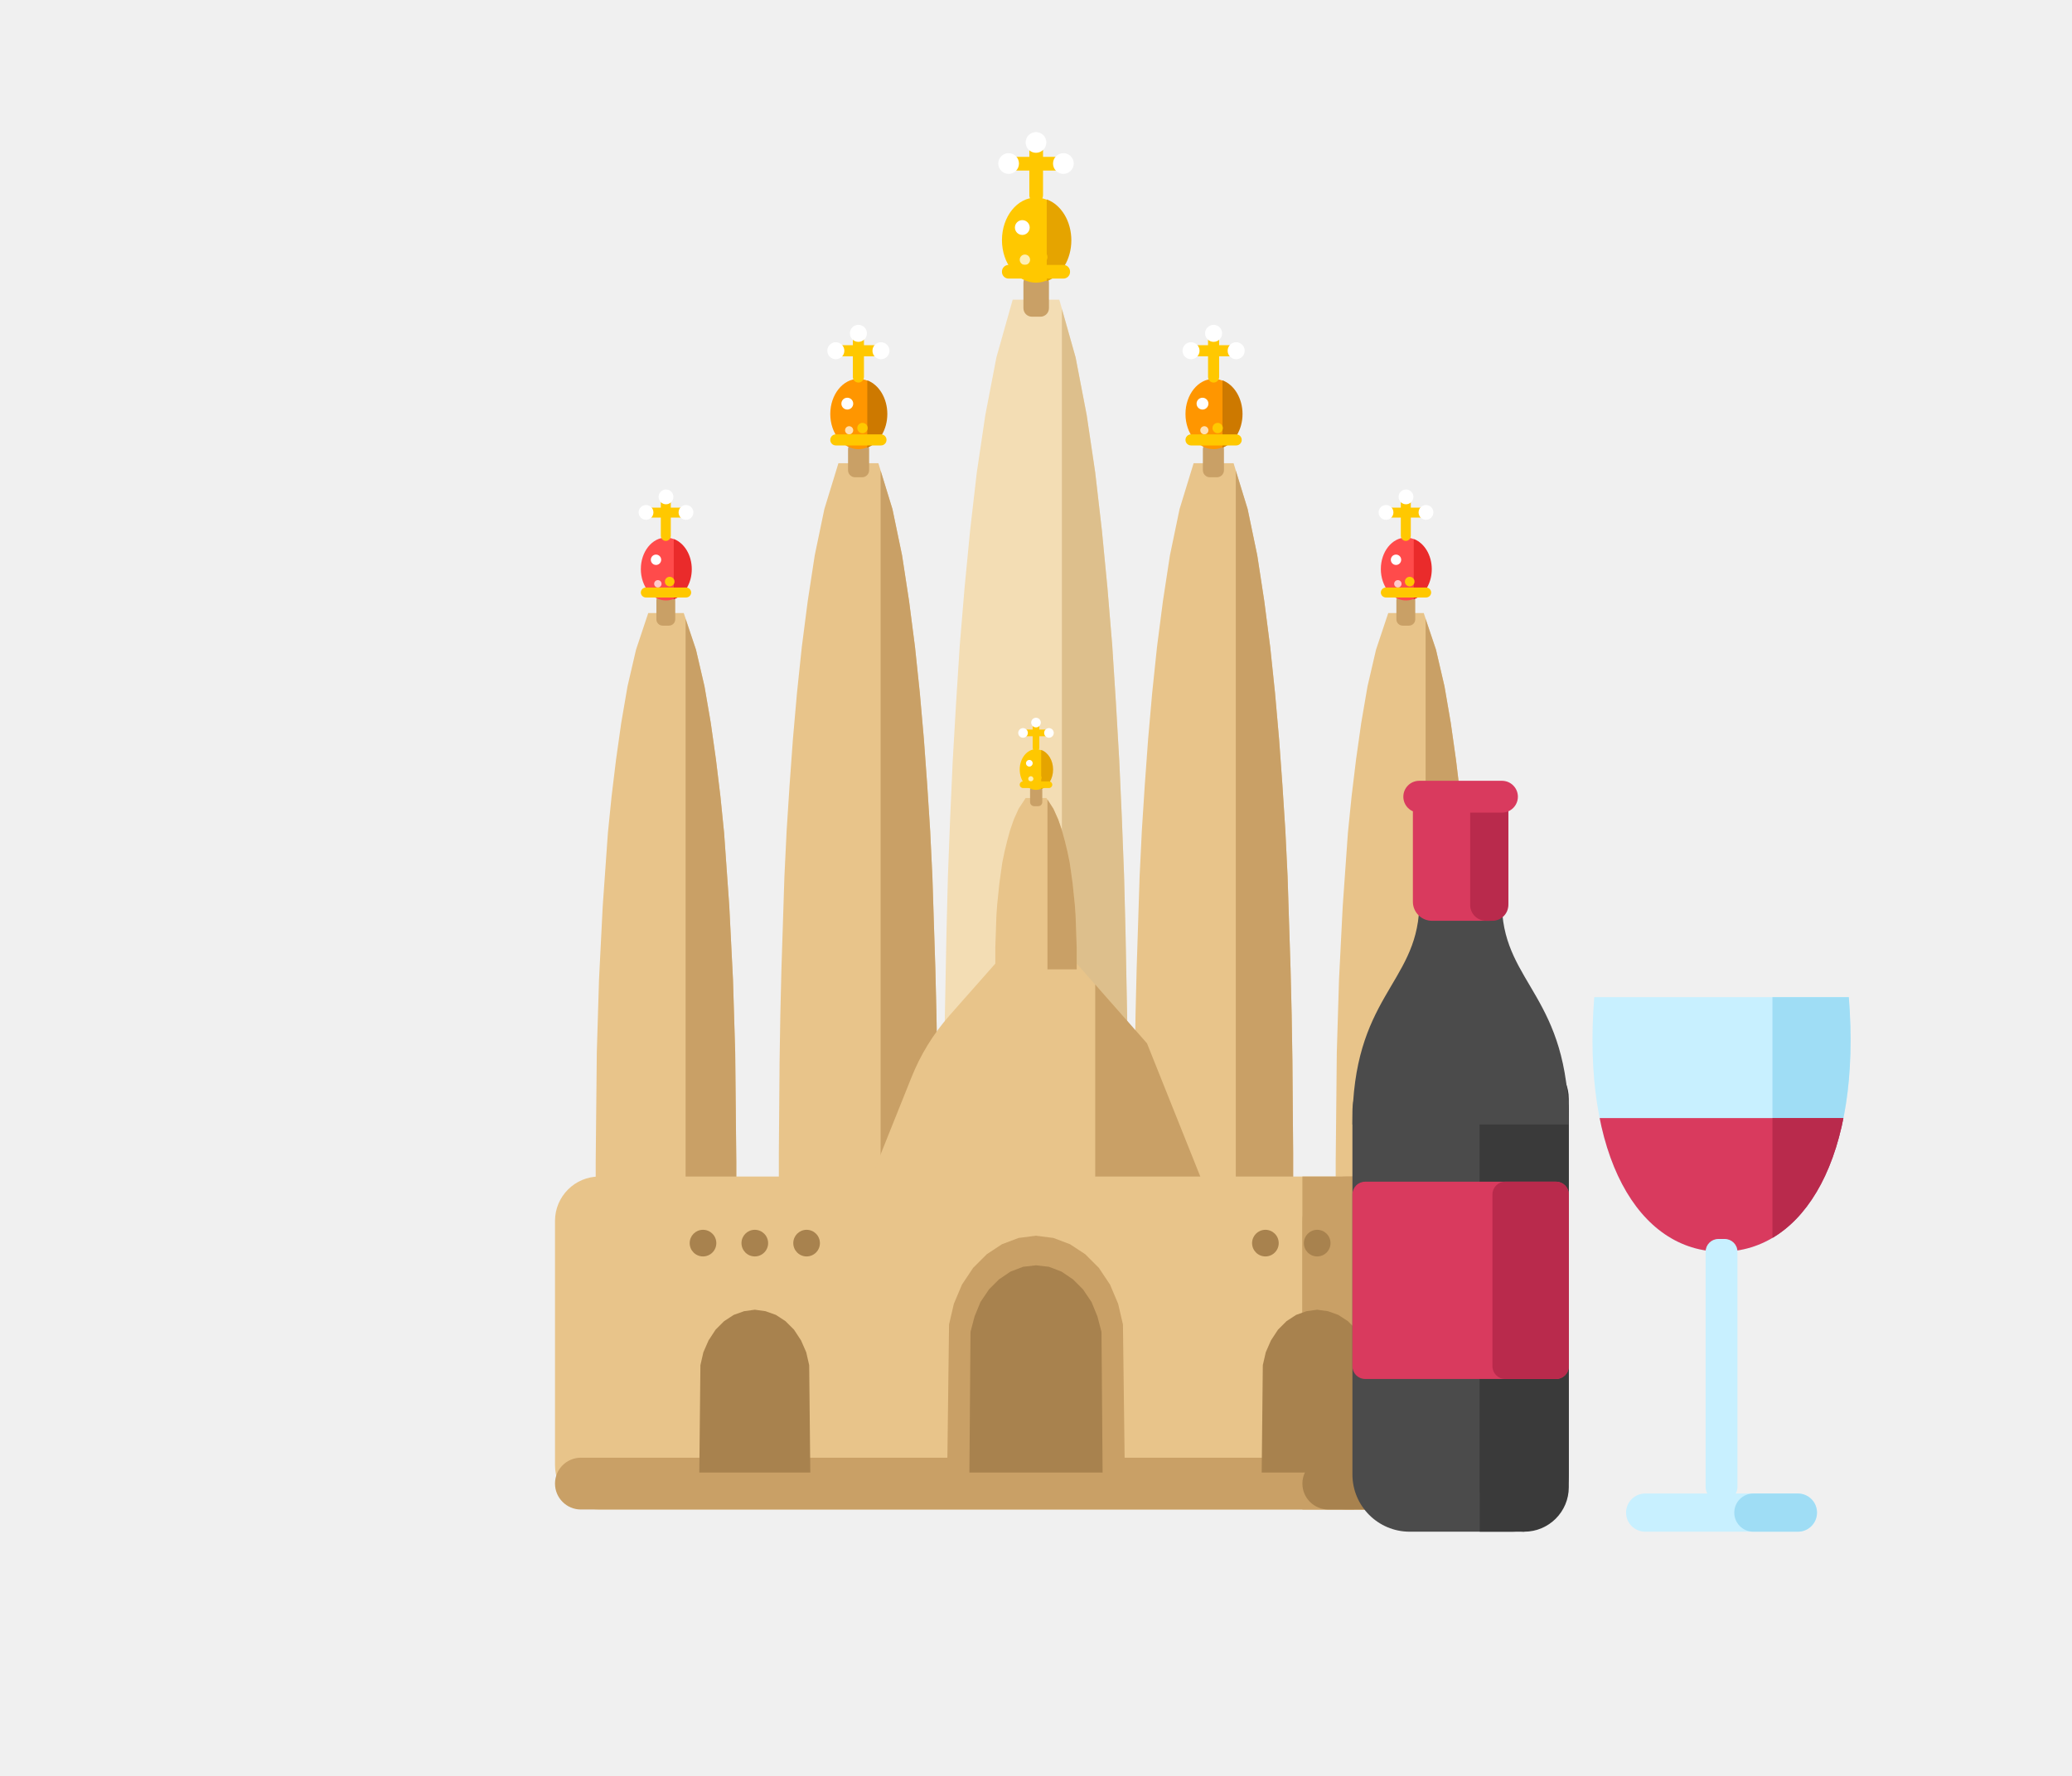
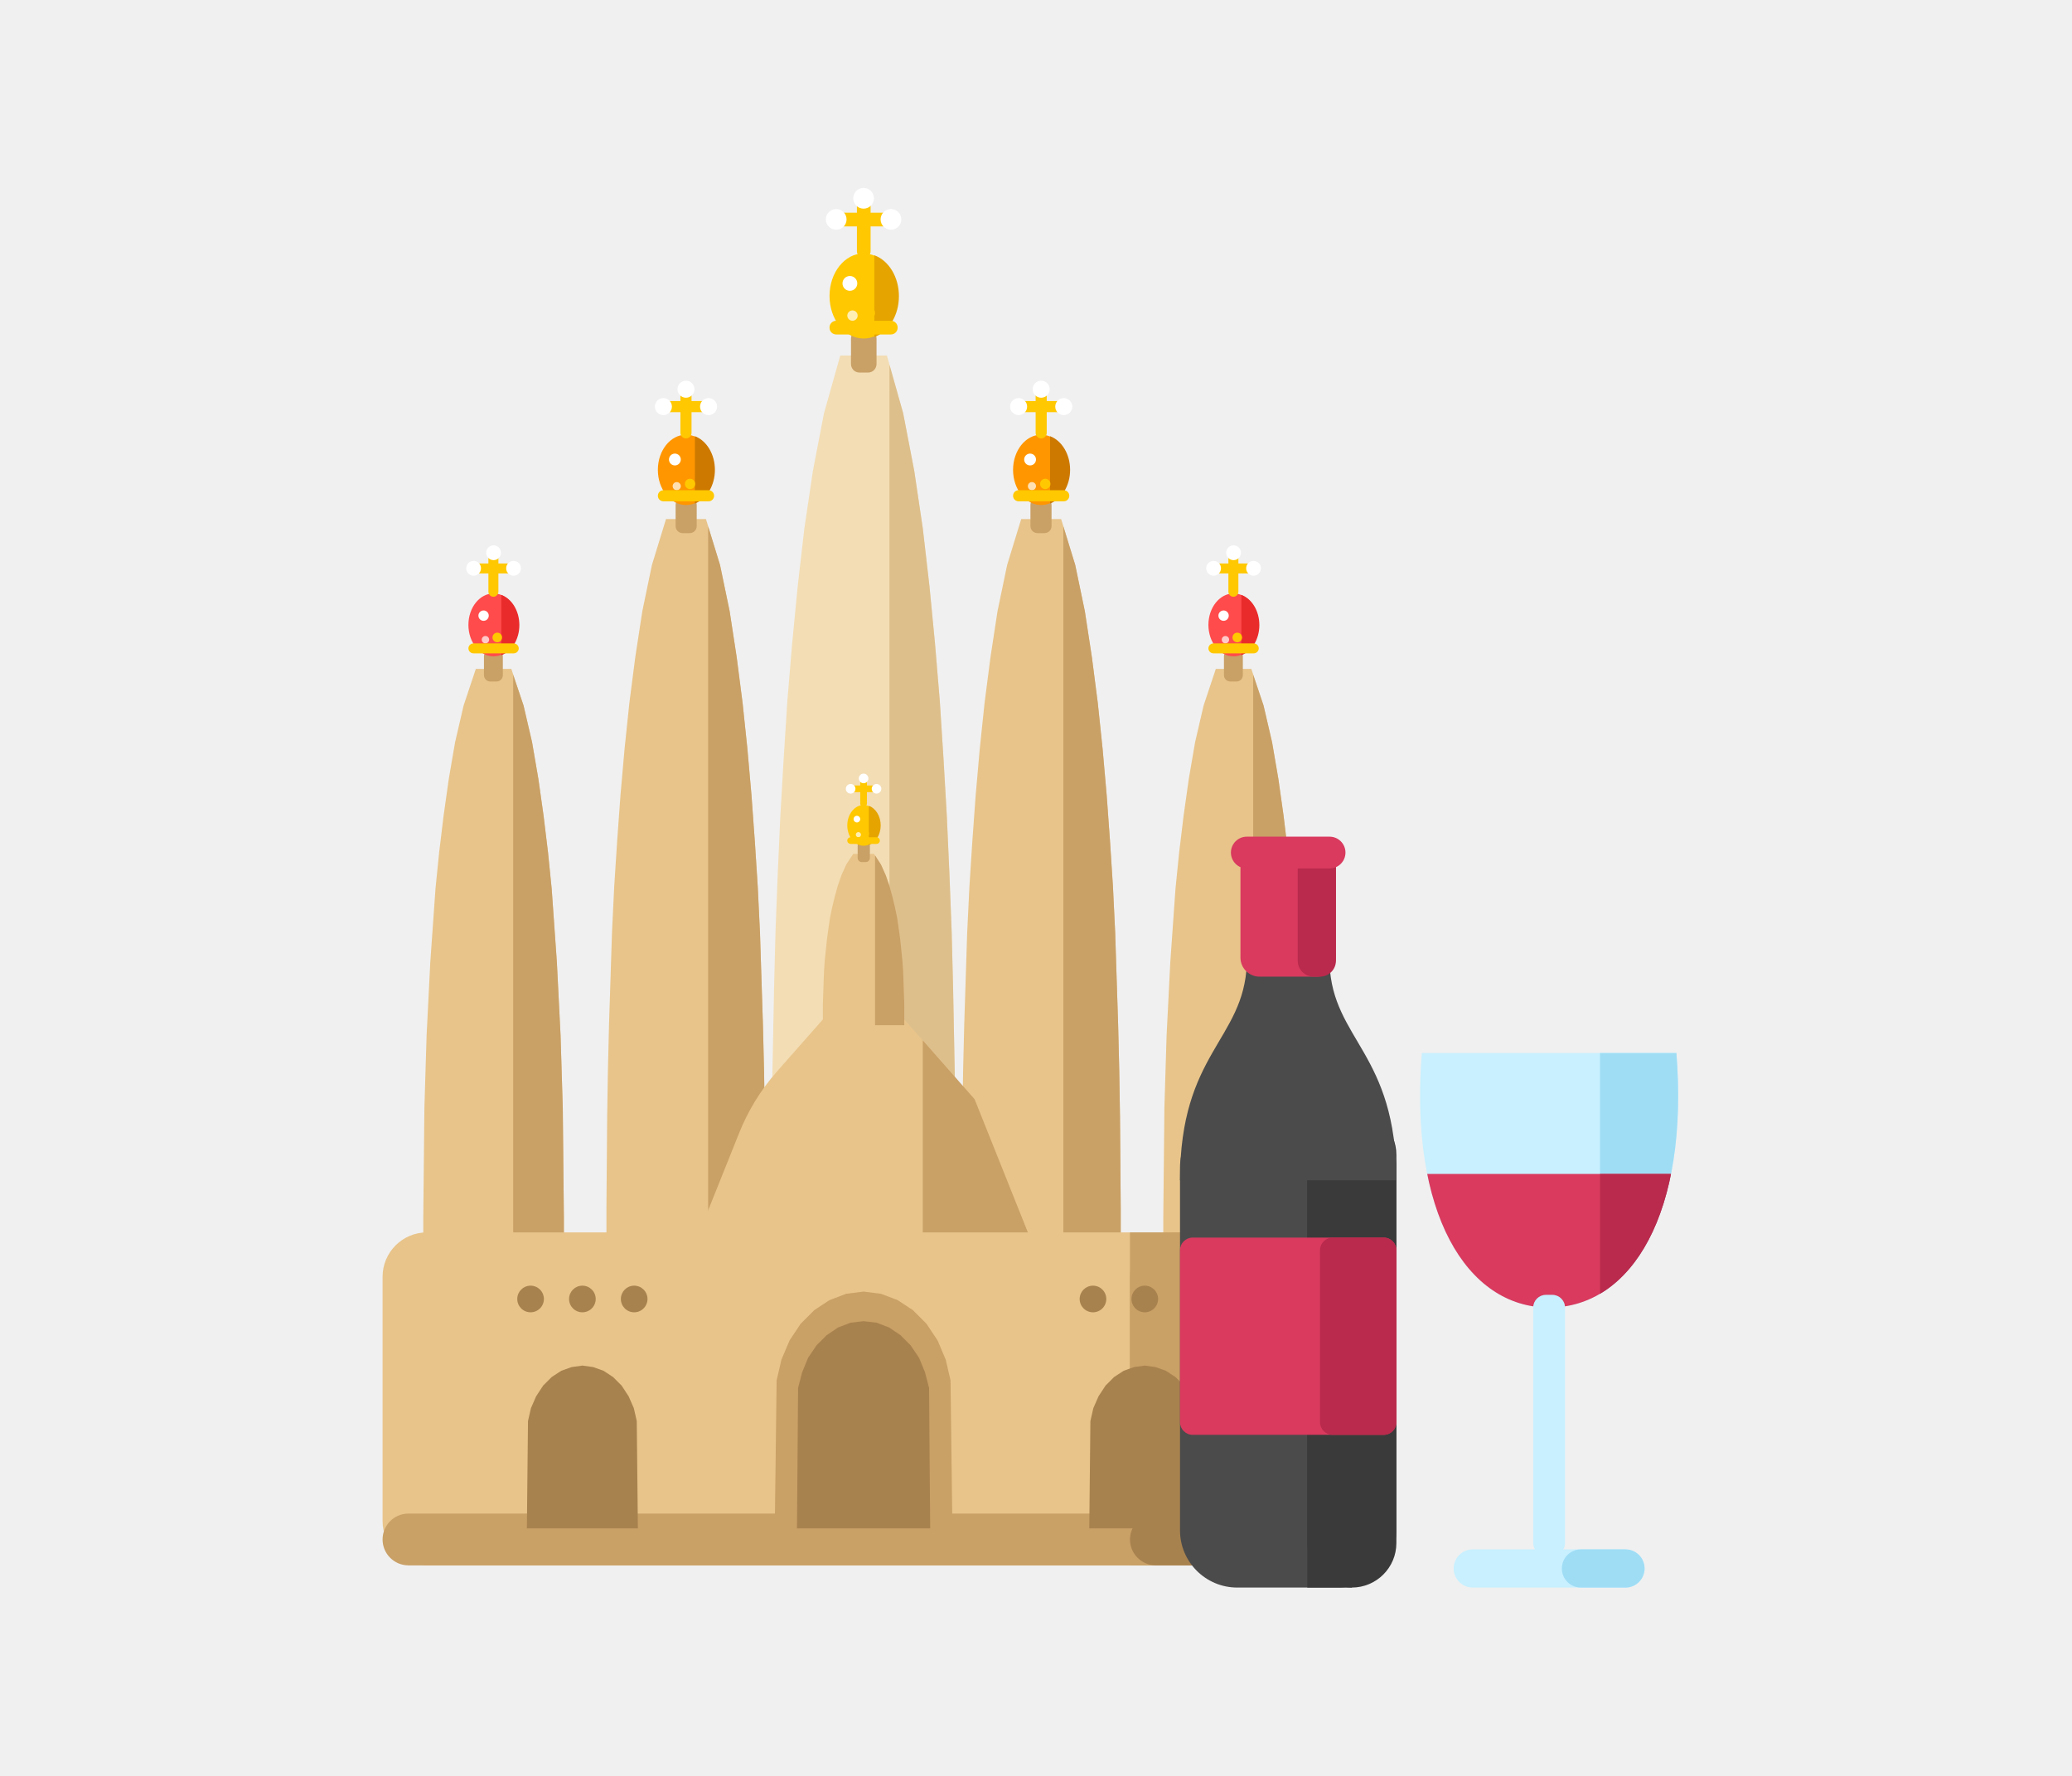
<svg xmlns="http://www.w3.org/2000/svg" viewBox="0 0 560 480" width="560" height="480">
-   <path d="M255 330L255 314.4L255.1 298.9L255.2 283.3L255.5 267.8L255.8 252.2L256.2 236.6L256.8 221.1L257.5 205.5L258.4 190L259.4 174.4L260.7 158.8L262.2 143.3L264 127.7L266.3 112.2L269.3 96.6L273.7 81L286.3 81L290.7 96.6L293.7 112.2L296 127.7L297.8 143.3L299.3 158.8L300.6 174.4L301.6 190L302.5 205.5L303.2 221.1L303.8 236.6L304.2 252.2L304.5 267.8L304.8 283.3L304.9 298.9L305 314.4L305 330Z" fill="#F3DDB4" />
-   <path d="M287 330L287 83.5L290.7 96.6L293.7 112.2L296 127.7L297.8 143.3L299.3 158.8L300.6 174.4L301.6 190L302.5 205.5L303.2 221.1L303.8 236.6L304.2 252.2L304.5 267.8L304.8 283.3L304.9 298.9L305 314.4L305 330Z" fill="#DDBF8C" />
-   <rect x="276.6" y="74.1" width="6.9" height="11.5" rx="2.3" fill="#C9A066" />
-   <ellipse cx="280" cy="64.9" rx="9.2" ry="11.5" fill="#FFC800" />
-   <path d="M282.9 53.9A9.2 11.5 0 0 1 282.9 76Z" fill="#E5A400" />
-   <circle cx="276.3" cy="61.5" r="2" fill="#FFFFFF" />
-   <circle cx="281.4" cy="69.5" r="1.7" fill="#FFC800" />
-   <circle cx="277" cy="70.2" r="1.4" fill="#FFFFFF" opacity=".7" />
-   <rect x="270.8" y="71.6" width="18.4" height="3.7" rx="1.8" fill="#FFC800" />
-   <rect x="278.2" y="38.5" width="3.7" height="16.1" rx="1.8" fill="#FFC800" />
-   <rect x="272.6" y="42.4" width="14.7" height="3.7" rx="1.8" fill="#FFC800" />
-   <circle cx="280" cy="38.5" r="2.8" fill="#FFFFFF" />
-   <circle cx="272.6" cy="44.2" r="2.8" fill="#FFFFFF" />
-   <circle cx="287.4" cy="44.2" r="2.8" fill="#FFFFFF" />
-   <path d="M161 324L161 314.1L161.1 304.2L161.2 294.3L161.3 284.4L161.6 274.5L161.9 264.7L162.4 254.8L162.9 244.9L163.6 235L164.3 225.1L165.3 215.2L166.5 205.3L167.9 195.4L169.6 185.5L171.9 175.6L175.2 165.7L184.8 165.7L188.1 175.6L190.4 185.5L192.1 195.4L193.5 205.3L194.7 215.2L195.7 225.1L196.4 235L197.1 244.9L197.6 254.8L198.1 264.7L198.4 274.5L198.7 284.4L198.8 294.3L198.9 304.2L199 314.1L199 324Z" fill="#E8C48A" />
-   <path d="M185.3 324L185.3 167.3L188.1 175.6L190.4 185.5L192.1 195.4L193.5 205.3L194.7 215.2L195.7 225.1L196.4 235L197.1 244.9L197.6 254.8L198.1 264.7L198.4 274.5L198.7 284.4L198.8 294.3L198.9 304.2L199 314.1L199 324Z" fill="#C9A066" />
-   <rect x="177.4" y="160.6" width="5.1" height="8.5" rx="1.7" fill="#C9A066" />
-   <ellipse cx="180" cy="153.8" rx="6.8" ry="8.5" fill="#FF4B4B" />
-   <path d="M182.1 145.7A6.8 8.5 0 0 1 182.1 162Z" fill="#EA2B2B" />
-   <circle cx="177.3" cy="151.3" r="1.4" fill="#FFFFFF" />
-   <circle cx="181" cy="157.2" r="1.3" fill="#FFC800" />
-   <circle cx="177.8" cy="157.8" r="1" fill="#FFFFFF" opacity=".7" />
-   <rect x="173.2" y="158.8" width="13.6" height="2.7" rx="1.4" fill="#FFC800" />
-   <rect x="178.6" y="134.3" width="2.7" height="11.9" rx="1.4" fill="#FFC800" />
-   <rect x="174.6" y="137.2" width="10.9" height="2.7" rx="1.4" fill="#FFC800" />
-   <circle cx="180" cy="134.3" r="2" fill="#FFFFFF" />
-   <circle cx="174.6" cy="138.5" r="2" fill="#FFFFFF" />
-   <circle cx="185.4" cy="138.5" r="2" fill="#FFFFFF" />
-   <path d="M361 324L361 314.1L361.1 304.2L361.2 294.3L361.3 284.4L361.6 274.5L361.9 264.7L362.4 254.8L362.9 244.9L363.6 235L364.3 225.1L365.3 215.2L366.5 205.3L367.9 195.4L369.6 185.5L371.9 175.6L375.2 165.7L384.8 165.7L388.1 175.6L390.4 185.5L392.1 195.4L393.5 205.3L394.7 215.2L395.7 225.1L396.4 235L397.1 244.9L397.6 254.8L398.1 264.7L398.4 274.5L398.7 284.4L398.8 294.3L398.9 304.2L399 314.1L399 324Z" fill="#E8C48A" />
-   <path d="M385.3 324L385.3 167.3L388.1 175.6L390.4 185.5L392.1 195.4L393.5 205.3L394.7 215.2L395.7 225.1L396.4 235L397.1 244.9L397.6 254.8L398.1 264.7L398.4 274.5L398.7 284.4L398.8 294.3L398.9 304.2L399 314.1L399 324Z" fill="#C9A066" />
-   <rect x="377.4" y="160.6" width="5.1" height="8.5" rx="1.7" fill="#C9A066" />
-   <ellipse cx="380" cy="153.8" rx="6.8" ry="8.5" fill="#FF4B4B" />
-   <path d="M382.1 145.7A6.8 8.5 0 0 1 382.1 162Z" fill="#EA2B2B" />
-   <circle cx="377.3" cy="151.3" r="1.4" fill="#FFFFFF" />
-   <circle cx="381" cy="157.2" r="1.3" fill="#FFC800" />
-   <circle cx="377.8" cy="157.8" r="1" fill="#FFFFFF" opacity=".7" />
-   <rect x="373.2" y="158.8" width="13.6" height="2.7" rx="1.4" fill="#FFC800" />
-   <rect x="378.6" y="134.3" width="2.7" height="11.9" rx="1.4" fill="#FFC800" />
-   <rect x="374.6" y="137.2" width="10.9" height="2.7" rx="1.4" fill="#FFC800" />
-   <circle cx="380" cy="134.3" r="2" fill="#FFFFFF" />
-   <circle cx="374.6" cy="138.5" r="2" fill="#FFFFFF" />
-   <circle cx="385.4" cy="138.5" r="2" fill="#FFFFFF" />
-   <path d="M210.5 324L210.5 311.6L210.6 299.2L210.7 286.7L210.9 274.3L211.2 261.9L211.6 249.5L212 237L212.6 224.6L213.4 212.2L214.3 199.8L215.4 187.3L216.7 174.9L218.3 162.5L220.2 150.1L222.8 137.6L226.6 125.2L237.4 125.2L241.2 137.6L243.8 150.1L245.7 162.5L247.3 174.9L248.6 187.3L249.7 199.8L250.6 212.2L251.4 224.6L252 237L252.4 249.5L252.8 261.9L253.1 274.3L253.3 286.7L253.4 299.2L253.5 311.6L253.5 324Z" fill="#E8C48A" />
-   <path d="M238 324L238 127.2L241.2 137.6L243.8 150.1L245.7 162.5L247.3 174.9L248.6 187.3L249.7 199.8L250.6 212.2L251.4 224.6L252 237L252.4 249.5L252.8 261.9L253.1 274.3L253.3 286.7L253.4 299.2L253.5 311.6L253.5 324Z" fill="#C9A066" />
-   <rect x="229.2" y="119.5" width="5.7" height="9.5" rx="1.9" fill="#C9A066" />
-   <ellipse cx="232" cy="111.9" rx="7.6" ry="9.5" fill="#FF9600" />
-   <path d="M234.4 102.8A7.6 9.5 0 0 1 234.4 121Z" fill="#CD7900" />
-   <circle cx="229" cy="109.1" r="1.6" fill="#FFFFFF" />
-   <circle cx="233.1" cy="115.7" r="1.4" fill="#FFC800" />
-   <circle cx="229.5" cy="116.3" r="1.1" fill="#FFFFFF" opacity=".7" />
-   <rect x="224.4" y="117.4" width="15.2" height="3" rx="1.5" fill="#FFC800" />
-   <rect x="230.5" y="90.1" width="3" height="13.3" rx="1.5" fill="#FFC800" />
-   <rect x="225.9" y="93.3" width="12.2" height="3" rx="1.5" fill="#FFC800" />
-   <circle cx="232" cy="90.1" r="2.3" fill="#FFFFFF" />
-   <circle cx="225.9" cy="94.8" r="2.3" fill="#FFFFFF" />
-   <circle cx="238.1" cy="94.8" r="2.3" fill="#FFFFFF" />
-   <path d="M306.5 324L306.5 311.6L306.6 299.2L306.7 286.7L306.9 274.3L307.2 261.9L307.6 249.5L308 237L308.6 224.6L309.4 212.2L310.3 199.8L311.4 187.3L312.7 174.9L314.3 162.5L316.2 150.1L318.8 137.6L322.6 125.2L333.4 125.2L337.2 137.6L339.8 150.1L341.7 162.5L343.3 174.9L344.6 187.3L345.7 199.8L346.6 212.2L347.4 224.6L348 237L348.4 249.5L348.8 261.9L349.1 274.3L349.3 286.7L349.4 299.2L349.5 311.6L349.5 324Z" fill="#E8C48A" />
-   <path d="M334 324L334 127.2L337.2 137.6L339.8 150.1L341.7 162.5L343.3 174.9L344.6 187.3L345.7 199.8L346.6 212.2L347.4 224.6L348 237L348.4 249.5L348.8 261.9L349.1 274.3L349.3 286.7L349.4 299.2L349.5 311.6L349.5 324Z" fill="#C9A066" />
-   <rect x="325.1" y="119.5" width="5.7" height="9.5" rx="1.9" fill="#C9A066" />
-   <ellipse cx="328" cy="111.9" rx="7.6" ry="9.5" fill="#FF9600" />
-   <path d="M330.4 102.8A7.6 9.5 0 0 1 330.4 121Z" fill="#CD7900" />
-   <circle cx="325" cy="109.1" r="1.6" fill="#FFFFFF" />
-   <circle cx="329.1" cy="115.7" r="1.4" fill="#FFC800" />
-   <circle cx="325.5" cy="116.3" r="1.1" fill="#FFFFFF" opacity=".7" />
-   <rect x="320.4" y="117.4" width="15.2" height="3" rx="1.5" fill="#FFC800" />
-   <rect x="326.5" y="90.1" width="3" height="13.3" rx="1.5" fill="#FFC800" />
-   <rect x="321.9" y="93.3" width="12.2" height="3" rx="1.5" fill="#FFC800" />
-   <circle cx="328" cy="90.1" r="2.3" fill="#FFFFFF" />
-   <circle cx="321.9" cy="94.8" r="2.3" fill="#FFFFFF" />
-   <circle cx="334.1" cy="94.8" r="2.3" fill="#FFFFFF" />
-   <path d="M234 322L246.3 291.3Q250 282 256.6 274.5L274.7 254Q280 248 285.3 254L303.4 274.5Q310 282 313.7 291.3L326 322Z" fill="#E8C48A" />
-   <path d="M296 322L296 266.1L310 282L326 322Z" fill="#C9A066" />
-   <path d="M269 262L269 259.1L269 256.2L269.1 253.3L269.2 250.4L269.3 247.5L269.5 244.6L269.8 241.7L270.1 238.8L270.5 235.9L270.9 233.1L271.5 230.2L272.2 227.3L273 224.4L274 221.5L275.3 218.6L277.2 215.7L282.8 215.7L284.7 218.6L286 221.5L287 224.4L287.8 227.3L288.5 230.2L289.1 233.1L289.5 235.9L289.9 238.8L290.2 241.7L290.5 244.6L290.7 247.5L290.8 250.4L290.9 253.3L291 256.2L291 259.1L291 262Z" fill="#E8C48A" />
-   <path d="M283.1 262L283.1 216.1L284.7 218.6L286 221.5L287 224.4L287.8 227.3L288.5 230.2L289.1 233.1L289.5 235.9L289.9 238.8L290.2 241.7L290.5 244.6L290.7 247.5L290.8 250.4L290.9 253.3L291 256.2L291 259.1L291 262Z" fill="#C9A066" />
-   <rect x="278.4" y="212.4" width="3.3" height="5.5" rx="1.1" fill="#C9A066" />
-   <ellipse cx="280" cy="208" rx="4.4" ry="5.5" fill="#FFC800" />
-   <path d="M281.4 202.7A4.4 5.5 0 0 1 281.4 213.3Z" fill="#E5A400" />
-   <circle cx="278.2" cy="206.3" r="0.9" fill="#FFFFFF" />
-   <circle cx="280.7" cy="210.2" r="0.8" fill="#FFC800" />
-   <circle cx="278.6" cy="210.5" r="0.7" fill="#FFFFFF" opacity=".7" />
-   <rect x="275.6" y="211.2" width="8.8" height="1.8" rx="0.9" fill="#FFC800" />
-   <rect x="279.1" y="195.3" width="1.8" height="7.7" rx="0.9" fill="#FFC800" />
-   <rect x="276.5" y="197.2" width="7" height="1.8" rx="0.9" fill="#FFC800" />
-   <circle cx="280" cy="195.3" r="1.3" fill="#FFFFFF" />
-   <circle cx="276.5" cy="198.1" r="1.3" fill="#FFFFFF" />
-   <circle cx="283.5" cy="198.1" r="1.3" fill="#FFFFFF" />
-   <rect x="150" y="318" width="260" height="90" rx="12" fill="#E8C48A" />
-   <rect x="352" y="318" width="58" height="90" rx="12" fill="#C9A066" />
-   <rect x="352" y="318" width="14" height="90" fill="#C9A066" />
-   <rect x="150" y="394" width="260" height="14" rx="7" fill="#C9A066" />
-   <rect x="352" y="394" width="58" height="14" rx="7" fill="#A8824E" />
-   <path d="M256 398L256.5 358L257.8 352.4L260 347.2L263 342.7L266.7 339L270.8 336.3L275.3 334.6L280 334L284.7 334.6L289.2 336.3L293.3 339L297 342.7L300 347.2L302.2 352.4L303.5 358L304 398Z" fill="#C9A066" />
-   <path d="M262 398L262.3 360L263.4 355.8L265 351.9L267.3 348.5L270 345.8L273.1 343.7L276.5 342.4L280 342L283.5 342.4L286.9 343.7L290 345.8L292.7 348.5L295 351.9L296.6 355.8L297.7 360L298 398Z" fill="#A8824E" />
-   <path d="M189 398L189.3 369L190.1 365.5L191.5 362.3L193.4 359.4L195.7 357.1L198.3 355.4L201.1 354.4L204 354L206.9 354.4L209.7 355.4L212.3 357.1L214.6 359.4L216.5 362.3L217.9 365.5L218.7 369L219 398Z" fill="#A8824E" />
-   <path d="M341 398L341.3 369L342.1 365.5L343.5 362.3L345.4 359.4L347.7 357.1L350.3 355.4L353.1 354.4L356 354L358.9 354.4L361.7 355.4L364.3 357.1L366.6 359.4L368.5 362.3L369.9 365.5L370.7 369L371 398Z" fill="#A8824E" />
-   <circle cx="190" cy="336" r="3.6" fill="#A8824E" />
-   <circle cx="204" cy="336" r="3.6" fill="#A8824E" />
-   <circle cx="218" cy="336" r="3.6" fill="#A8824E" />
-   <circle cx="342" cy="336" r="3.6" fill="#A8824E" />
-   <circle cx="356" cy="336" r="3.6" fill="#A8824E" />
-   <circle cx="370" cy="336" r="3.6" fill="#A8824E" />
-   <g transform="translate(424 414) scale(0.86)">
-     <rect x="-68" y="-150" width="68" height="150" rx="18" fill="#4B4B4B" />
-     <rect x="-28" y="-150" width="28" height="150" rx="14" fill="#3A3A3A" />
-     <rect x="-28" y="-150" width="14" height="150" fill="#3A3A3A" />
-     <path d="M-68 -128C-68 -168 -48 -172 -47 -196L-21 -196C-20 -172 0 -168 0 -128Z" fill="#4B4B4B" />
-     <rect x="-49" y="-232" width="30" height="40" rx="6" fill="#D93A5E" />
-     <rect x="-31" y="-232" width="12" height="40" rx="5" fill="#B92A4C" />
-     <rect x="-52" y="-236" width="36" height="10" rx="5" fill="#D93A5E" />
-     <rect x="-68" y="-110" width="68" height="62" rx="4" fill="#D93A5E" />
-     <rect x="-24" y="-110" width="24" height="62" rx="4" fill="#B92A4C" />
-     <clipPath id="es1">
-       <path d="M8 -168L88 -168C92 -118 74 -88 48 -88C22 -88 4 -118 8 -168Z" />
-     </clipPath>
-     <g clip-path="url(#es1)">
-       <rect x="2" y="-170" width="92" height="84" fill="#C8F0FF" />
-       <rect x="64" y="-170" width="40" height="84" fill="#9FDDF5" />
-       <rect x="2" y="-130" width="92" height="44" fill="#D93A5E" />
-       <rect x="64" y="-130" width="40" height="44" fill="#B92A4C" />
+   <g transform="translate(-46.6 15.1)">
+     <path d="M255 330L255 314.4L255.1 298.9L255.2 283.3L255.5 267.8L255.8 252.2L256.2 236.6L256.8 221.1L257.5 205.5L258.4 190L259.4 174.4L260.7 158.8L262.2 143.3L264 127.7L266.3 112.2L269.3 96.6L273.7 81L286.3 81L290.7 96.6L293.7 112.2L296 127.7L297.8 143.3L299.3 158.8L300.6 174.4L301.6 190L302.5 205.5L303.2 221.1L303.8 236.6L304.2 252.2L304.5 267.8L304.8 283.3L304.9 298.9L305 314.4L305 330Z" fill="#F3DDB4" />
+     <path d="M287 330L287 83.5L290.7 96.6L293.7 112.2L296 127.7L297.8 143.3L299.3 158.8L300.6 174.4L301.6 190L302.5 205.5L303.2 221.1L303.8 236.6L304.2 252.2L304.5 267.8L304.8 283.3L304.9 298.9L305 314.4L305 330Z" fill="#DDBF8C" />
+     <rect x="276.6" y="74.1" width="6.9" height="11.5" rx="2.3" fill="#C9A066" />
+     <ellipse cx="280" cy="64.9" rx="9.2" ry="11.5" fill="#FFC800" />
+     <path d="M282.9 53.9A9.2 11.5 0 0 1 282.9 76Z" fill="#E5A400" />
+     <circle cx="276.3" cy="61.5" r="2" fill="#FFFFFF" />
+     <circle cx="281.4" cy="69.5" r="1.7" fill="#FFC800" />
+     <circle cx="277" cy="70.2" r="1.4" fill="#FFFFFF" opacity=".7" />
+     <rect x="270.8" y="71.6" width="18.4" height="3.7" rx="1.8" fill="#FFC800" />
+     <rect x="278.2" y="38.5" width="3.7" height="16.1" rx="1.8" fill="#FFC800" />
+     <rect x="272.6" y="42.4" width="14.7" height="3.7" rx="1.8" fill="#FFC800" />
+     <circle cx="280" cy="38.5" r="2.8" fill="#FFFFFF" />
+     <circle cx="272.6" cy="44.2" r="2.8" fill="#FFFFFF" />
+     <circle cx="287.4" cy="44.2" r="2.8" fill="#FFFFFF" />
+     <path d="M161 324L161 314.1L161.1 304.2L161.2 294.3L161.3 284.4L161.6 274.5L161.9 264.7L162.4 254.8L162.9 244.9L163.6 235L164.3 225.1L165.3 215.2L166.5 205.3L167.9 195.4L169.6 185.5L171.9 175.6L175.2 165.7L184.8 165.7L188.1 175.6L190.4 185.5L192.1 195.4L193.5 205.3L194.7 215.2L195.7 225.1L196.4 235L197.1 244.9L197.6 254.8L198.1 264.7L198.4 274.5L198.7 284.4L198.8 294.3L198.9 304.2L199 314.1L199 324Z" fill="#E8C48A" />
+     <path d="M185.3 324L185.3 167.3L188.1 175.6L190.4 185.5L192.1 195.4L193.5 205.3L194.7 215.2L195.7 225.1L196.4 235L197.1 244.9L197.6 254.8L198.1 264.7L198.4 274.5L198.7 284.4L198.8 294.3L198.9 304.2L199 314.1L199 324Z" fill="#C9A066" />
+     <rect x="177.4" y="160.6" width="5.1" height="8.5" rx="1.7" fill="#C9A066" />
+     <ellipse cx="180" cy="153.8" rx="6.8" ry="8.5" fill="#FF4B4B" />
+     <path d="M182.1 145.7A6.8 8.5 0 0 1 182.1 162Z" fill="#EA2B2B" />
+     <circle cx="177.3" cy="151.3" r="1.4" fill="#FFFFFF" />
+     <circle cx="181" cy="157.2" r="1.3" fill="#FFC800" />
+     <circle cx="177.8" cy="157.8" r="1" fill="#FFFFFF" opacity=".7" />
+     <rect x="173.2" y="158.8" width="13.6" height="2.7" rx="1.4" fill="#FFC800" />
+     <rect x="178.6" y="134.3" width="2.7" height="11.9" rx="1.4" fill="#FFC800" />
+     <rect x="174.6" y="137.2" width="10.9" height="2.7" rx="1.4" fill="#FFC800" />
+     <circle cx="180" cy="134.3" r="2" fill="#FFFFFF" />
+     <circle cx="174.6" cy="138.5" r="2" fill="#FFFFFF" />
+     <circle cx="185.4" cy="138.5" r="2" fill="#FFFFFF" />
+     <path d="M361 324L361 314.1L361.1 304.2L361.2 294.3L361.3 284.4L361.6 274.5L361.9 264.7L362.4 254.8L362.9 244.9L363.6 235L364.3 225.1L365.3 215.2L366.5 205.3L367.9 195.4L369.6 185.5L371.9 175.6L375.2 165.7L384.8 165.7L388.1 175.6L390.4 185.5L392.1 195.4L393.5 205.3L394.7 215.2L395.7 225.1L396.4 235L397.1 244.9L397.6 254.8L398.1 264.7L398.4 274.5L398.7 284.4L398.8 294.3L398.9 304.2L399 314.1L399 324Z" fill="#E8C48A" />
+     <path d="M385.3 324L385.3 167.3L388.1 175.6L390.4 185.5L392.1 195.4L393.5 205.3L394.7 215.2L395.7 225.1L396.4 235L397.1 244.9L397.6 254.8L398.1 264.7L398.4 274.5L398.7 284.4L398.8 294.3L398.9 304.2L399 314.1L399 324Z" fill="#C9A066" />
+     <rect x="377.4" y="160.6" width="5.1" height="8.5" rx="1.7" fill="#C9A066" />
+     <ellipse cx="380" cy="153.8" rx="6.8" ry="8.5" fill="#FF4B4B" />
+     <path d="M382.1 145.7A6.8 8.5 0 0 1 382.1 162Z" fill="#EA2B2B" />
+     <circle cx="377.3" cy="151.3" r="1.4" fill="#FFFFFF" />
+     <circle cx="381" cy="157.2" r="1.3" fill="#FFC800" />
+     <circle cx="377.8" cy="157.8" r="1" fill="#FFFFFF" opacity=".7" />
+     <rect x="373.2" y="158.8" width="13.6" height="2.7" rx="1.4" fill="#FFC800" />
+     <rect x="378.6" y="134.3" width="2.7" height="11.9" rx="1.4" fill="#FFC800" />
+     <rect x="374.6" y="137.2" width="10.9" height="2.7" rx="1.4" fill="#FFC800" />
+     <circle cx="380" cy="134.3" r="2" fill="#FFFFFF" />
+     <circle cx="374.6" cy="138.5" r="2" fill="#FFFFFF" />
+     <circle cx="385.4" cy="138.5" r="2" fill="#FFFFFF" />
+     <path d="M210.5 324L210.5 311.6L210.6 299.2L210.7 286.7L210.9 274.3L211.2 261.9L211.6 249.5L212 237L212.6 224.6L213.4 212.2L214.3 199.8L215.4 187.3L216.7 174.9L218.3 162.5L220.2 150.1L222.8 137.6L226.6 125.2L237.4 125.2L241.2 137.6L243.8 150.1L245.7 162.5L247.3 174.9L248.6 187.3L249.7 199.8L250.6 212.2L251.4 224.6L252 237L252.4 249.5L252.8 261.9L253.1 274.3L253.3 286.7L253.4 299.2L253.5 311.6L253.5 324Z" fill="#E8C48A" />
+     <path d="M238 324L238 127.2L241.2 137.6L243.8 150.1L245.7 162.5L247.3 174.9L248.6 187.3L249.7 199.8L250.6 212.2L251.4 224.6L252 237L252.4 249.5L252.8 261.9L253.1 274.3L253.3 286.7L253.4 299.2L253.5 311.6L253.5 324Z" fill="#C9A066" />
+     <rect x="229.2" y="119.5" width="5.7" height="9.5" rx="1.9" fill="#C9A066" />
+     <ellipse cx="232" cy="111.9" rx="7.6" ry="9.5" fill="#FF9600" />
+     <path d="M234.4 102.8A7.6 9.5 0 0 1 234.4 121Z" fill="#CD7900" />
+     <circle cx="229" cy="109.1" r="1.6" fill="#FFFFFF" />
+     <circle cx="233.1" cy="115.7" r="1.4" fill="#FFC800" />
+     <circle cx="229.5" cy="116.3" r="1.1" fill="#FFFFFF" opacity=".7" />
+     <rect x="224.4" y="117.4" width="15.2" height="3" rx="1.5" fill="#FFC800" />
+     <rect x="230.5" y="90.1" width="3" height="13.3" rx="1.5" fill="#FFC800" />
+     <rect x="225.9" y="93.3" width="12.2" height="3" rx="1.5" fill="#FFC800" />
+     <circle cx="232" cy="90.1" r="2.3" fill="#FFFFFF" />
+     <circle cx="225.9" cy="94.8" r="2.3" fill="#FFFFFF" />
+     <circle cx="238.1" cy="94.8" r="2.3" fill="#FFFFFF" />
+     <path d="M306.5 324L306.5 311.6L306.6 299.2L306.7 286.7L306.9 274.3L307.2 261.9L307.6 249.5L308 237L308.6 224.6L309.4 212.2L310.3 199.8L311.4 187.3L312.7 174.9L314.3 162.5L316.2 150.1L318.8 137.6L322.6 125.2L333.4 125.2L337.2 137.6L339.8 150.1L341.7 162.5L343.3 174.9L344.6 187.3L345.7 199.8L346.6 212.2L347.4 224.6L348 237L348.4 249.5L348.8 261.9L349.1 274.3L349.3 286.7L349.4 299.2L349.5 311.6L349.5 324Z" fill="#E8C48A" />
+     <path d="M334 324L334 127.2L337.2 137.6L339.8 150.1L341.7 162.5L343.3 174.9L344.6 187.3L345.7 199.8L346.6 212.2L347.4 224.6L348 237L348.4 249.5L348.8 261.9L349.1 274.3L349.3 286.7L349.4 299.2L349.5 311.6L349.5 324Z" fill="#C9A066" />
+     <rect x="325.1" y="119.5" width="5.7" height="9.5" rx="1.9" fill="#C9A066" />
+     <ellipse cx="328" cy="111.9" rx="7.6" ry="9.5" fill="#FF9600" />
+     <path d="M330.4 102.8A7.6 9.5 0 0 1 330.4 121Z" fill="#CD7900" />
+     <circle cx="325" cy="109.1" r="1.6" fill="#FFFFFF" />
+     <circle cx="329.1" cy="115.7" r="1.4" fill="#FFC800" />
+     <circle cx="325.5" cy="116.3" r="1.1" fill="#FFFFFF" opacity=".7" />
+     <rect x="320.4" y="117.4" width="15.2" height="3" rx="1.5" fill="#FFC800" />
+     <rect x="326.5" y="90.1" width="3" height="13.3" rx="1.5" fill="#FFC800" />
+     <rect x="321.9" y="93.3" width="12.2" height="3" rx="1.5" fill="#FFC800" />
+     <circle cx="328" cy="90.1" r="2.3" fill="#FFFFFF" />
+     <circle cx="321.9" cy="94.8" r="2.3" fill="#FFFFFF" />
+     <circle cx="334.1" cy="94.8" r="2.3" fill="#FFFFFF" />
+     <path d="M234 322L246.3 291.3Q250 282 256.6 274.5L274.7 254Q280 248 285.3 254L303.4 274.5Q310 282 313.7 291.3L326 322Z" fill="#E8C48A" />
+     <path d="M296 322L296 266.1L310 282L326 322Z" fill="#C9A066" />
+     <path d="M269 262L269 259.1L269 256.2L269.1 253.3L269.2 250.4L269.3 247.5L269.5 244.6L269.8 241.7L270.1 238.8L270.5 235.9L270.9 233.1L271.5 230.2L272.2 227.3L273 224.4L274 221.5L275.3 218.6L277.2 215.7L282.8 215.7L284.7 218.6L286 221.5L287 224.4L287.8 227.3L288.5 230.2L289.1 233.1L289.5 235.9L289.9 238.8L290.2 241.7L290.5 244.6L290.7 247.5L290.8 250.4L290.9 253.3L291 256.2L291 259.1L291 262Z" fill="#E8C48A" />
+     <path d="M283.1 262L283.1 216.1L284.7 218.6L286 221.5L287 224.4L287.8 227.3L288.5 230.2L289.1 233.1L289.5 235.9L289.9 238.8L290.2 241.7L290.5 244.6L290.7 247.5L290.8 250.4L290.9 253.3L291 256.2L291 259.1L291 262Z" fill="#C9A066" />
+     <rect x="278.4" y="212.4" width="3.3" height="5.5" rx="1.1" fill="#C9A066" />
+     <ellipse cx="280" cy="208" rx="4.4" ry="5.5" fill="#FFC800" />
+     <path d="M281.4 202.7A4.4 5.5 0 0 1 281.4 213.3Z" fill="#E5A400" />
+     <circle cx="278.2" cy="206.3" r="0.9" fill="#FFFFFF" />
+     <circle cx="280.7" cy="210.2" r="0.8" fill="#FFC800" />
+     <circle cx="278.6" cy="210.5" r="0.7" fill="#FFFFFF" opacity=".7" />
+     <rect x="275.6" y="211.2" width="8.8" height="1.8" rx="0.9" fill="#FFC800" />
+     <rect x="279.1" y="195.3" width="1.8" height="7.7" rx="0.9" fill="#FFC800" />
+     <rect x="276.5" y="197.2" width="7" height="1.8" rx="0.9" fill="#FFC800" />
+     <circle cx="280" cy="195.3" r="1.3" fill="#FFFFFF" />
+     <circle cx="276.5" cy="198.1" r="1.3" fill="#FFFFFF" />
+     <circle cx="283.5" cy="198.1" r="1.3" fill="#FFFFFF" />
+     <rect x="150" y="318" width="260" height="90" rx="12" fill="#E8C48A" />
+     <rect x="352" y="318" width="58" height="90" rx="12" fill="#C9A066" />
+     <rect x="352" y="318" width="14" height="90" fill="#C9A066" />
+     <rect x="150" y="394" width="260" height="14" rx="7" fill="#C9A066" />
+     <rect x="352" y="394" width="58" height="14" rx="7" fill="#A8824E" />
+     <path d="M256 398L256.5 358L257.8 352.4L260 347.2L263 342.7L266.7 339L270.8 336.3L275.3 334.6L280 334L284.7 334.6L289.2 336.3L293.3 339L297 342.7L300 347.2L302.2 352.4L303.5 358L304 398Z" fill="#C9A066" />
+     <path d="M262 398L262.3 360L263.4 355.8L265 351.9L267.3 348.5L270 345.8L273.1 343.7L276.5 342.4L280 342L283.5 342.4L286.9 343.7L290 345.8L292.7 348.5L295 351.9L296.6 355.8L297.7 360L298 398Z" fill="#A8824E" />
+     <path d="M189 398L189.3 369L190.1 365.5L191.5 362.3L193.4 359.4L195.7 357.1L198.3 355.4L201.1 354.4L204 354L206.9 354.4L209.7 355.4L212.3 357.1L214.6 359.4L216.5 362.3L217.9 365.5L218.7 369L219 398Z" fill="#A8824E" />
+     <path d="M341 398L341.3 369L342.1 365.5L343.5 362.3L345.4 359.4L347.7 357.1L350.3 355.4L353.1 354.4L356 354L358.9 354.4L361.7 355.4L364.3 357.1L366.6 359.4L368.5 362.3L369.9 365.5L370.7 369L371 398Z" fill="#A8824E" />
+     <circle cx="190" cy="336" r="3.6" fill="#A8824E" />
+     <circle cx="204" cy="336" r="3.6" fill="#A8824E" />
+     <circle cx="218" cy="336" r="3.6" fill="#A8824E" />
+     <circle cx="342" cy="336" r="3.6" fill="#A8824E" />
+     <circle cx="356" cy="336" r="3.6" fill="#A8824E" />
+     <circle cx="370" cy="336" r="3.6" fill="#A8824E" />
+     <g transform="translate(424 414) scale(0.86)">
+       <rect x="-68" y="-150" width="68" height="150" rx="18" fill="#4B4B4B" />
+       <rect x="-28" y="-150" width="28" height="150" rx="14" fill="#3A3A3A" />
+       <rect x="-28" y="-150" width="14" height="150" fill="#3A3A3A" />
+       <path d="M-68 -128C-68 -168 -48 -172 -47 -196L-21 -196C-20 -172 0 -168 0 -128Z" fill="#4B4B4B" />
+       <rect x="-49" y="-232" width="30" height="40" rx="6" fill="#D93A5E" />
+       <rect x="-31" y="-232" width="12" height="40" rx="5" fill="#B92A4C" />
+       <rect x="-52" y="-236" width="36" height="10" rx="5" fill="#D93A5E" />
+       <rect x="-68" y="-110" width="68" height="62" rx="4" fill="#D93A5E" />
+       <rect x="-24" y="-110" width="24" height="62" rx="4" fill="#B92A4C" />
+       <clipPath id="es1">
+         <path d="M8 -168L88 -168C92 -118 74 -88 48 -88C22 -88 4 -118 8 -168Z" />
+       </clipPath>
+       <g clip-path="url(#es1)">
+         <rect x="2" y="-170" width="92" height="84" fill="#C8F0FF" />
+         <rect x="64" y="-170" width="40" height="84" fill="#9FDDF5" />
+         <rect x="2" y="-130" width="92" height="44" fill="#D93A5E" />
+         <rect x="64" y="-130" width="40" height="44" fill="#B92A4C" />
+       </g>
+       <rect x="43" y="-92" width="10" height="82" rx="4" fill="#C8F0FF" />
+       <rect x="18" y="-12" width="60" height="12" rx="6" fill="#C8F0FF" />
+       <rect x="52" y="-12" width="26" height="12" rx="6" fill="#9FDDF5" />
    </g>
-     <rect x="43" y="-92" width="10" height="82" rx="4" fill="#C8F0FF" />
-     <rect x="18" y="-12" width="60" height="12" rx="6" fill="#C8F0FF" />
-     <rect x="52" y="-12" width="26" height="12" rx="6" fill="#9FDDF5" />
  </g>
</svg>
